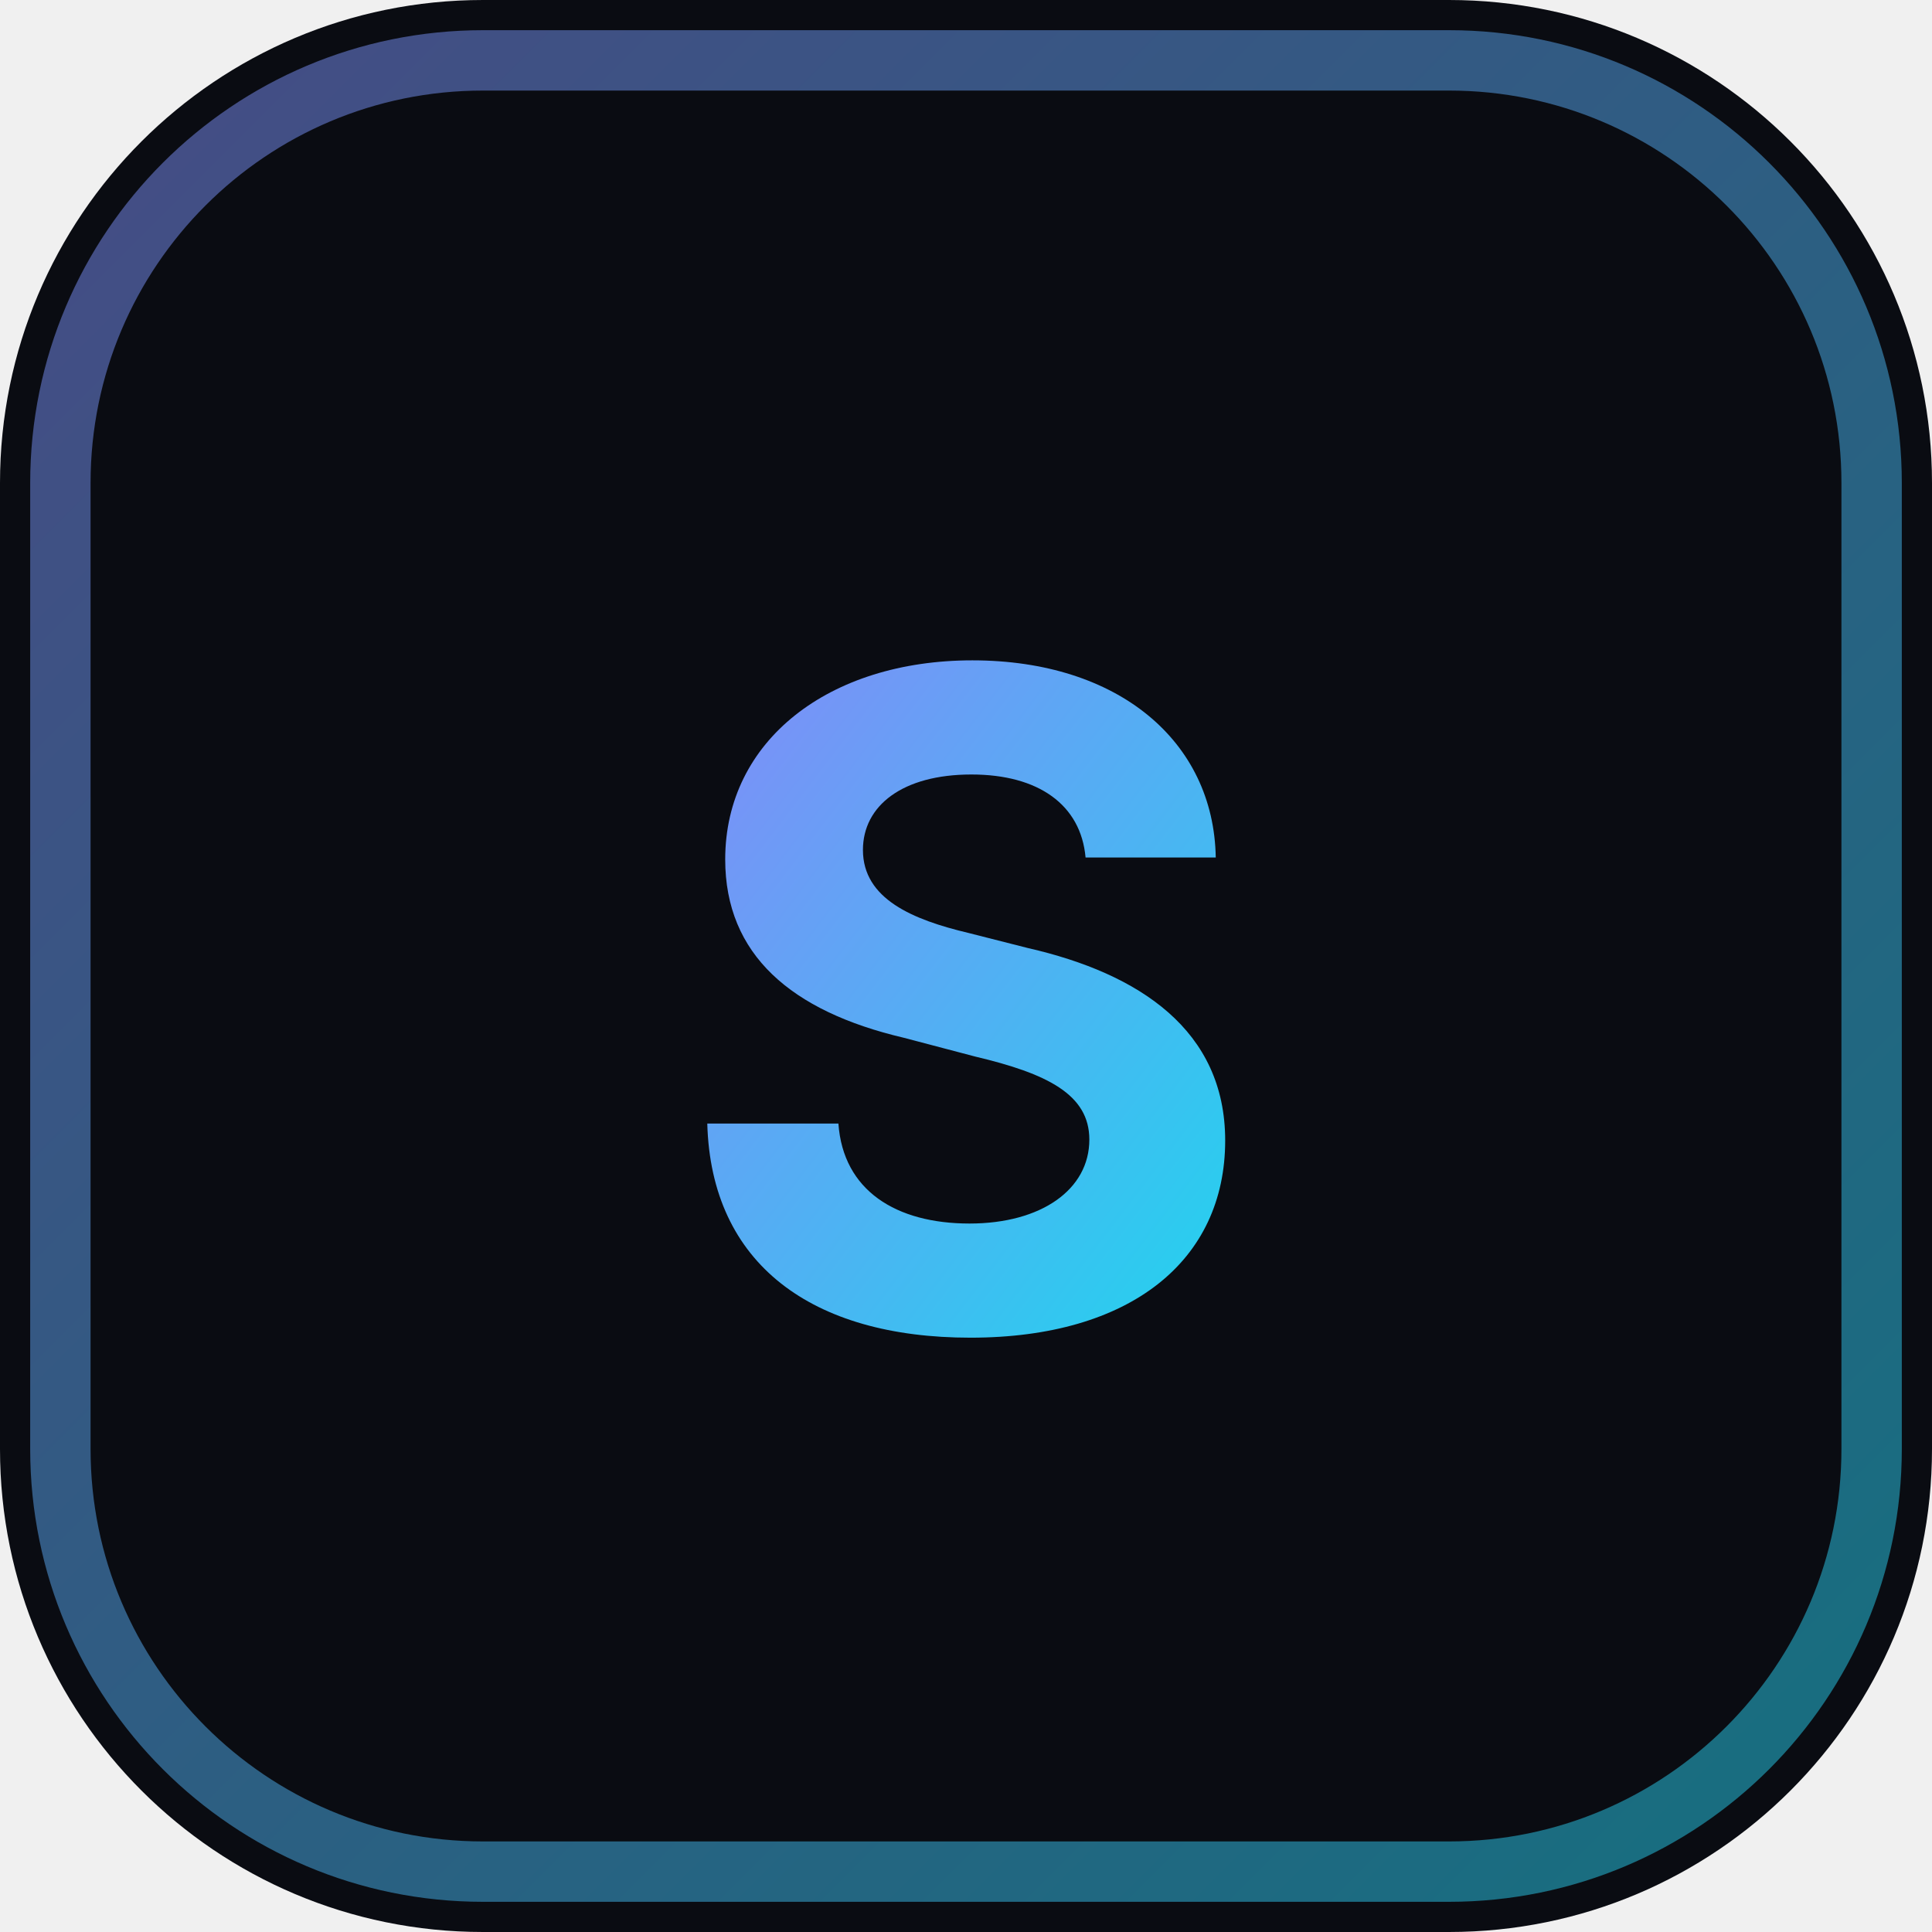
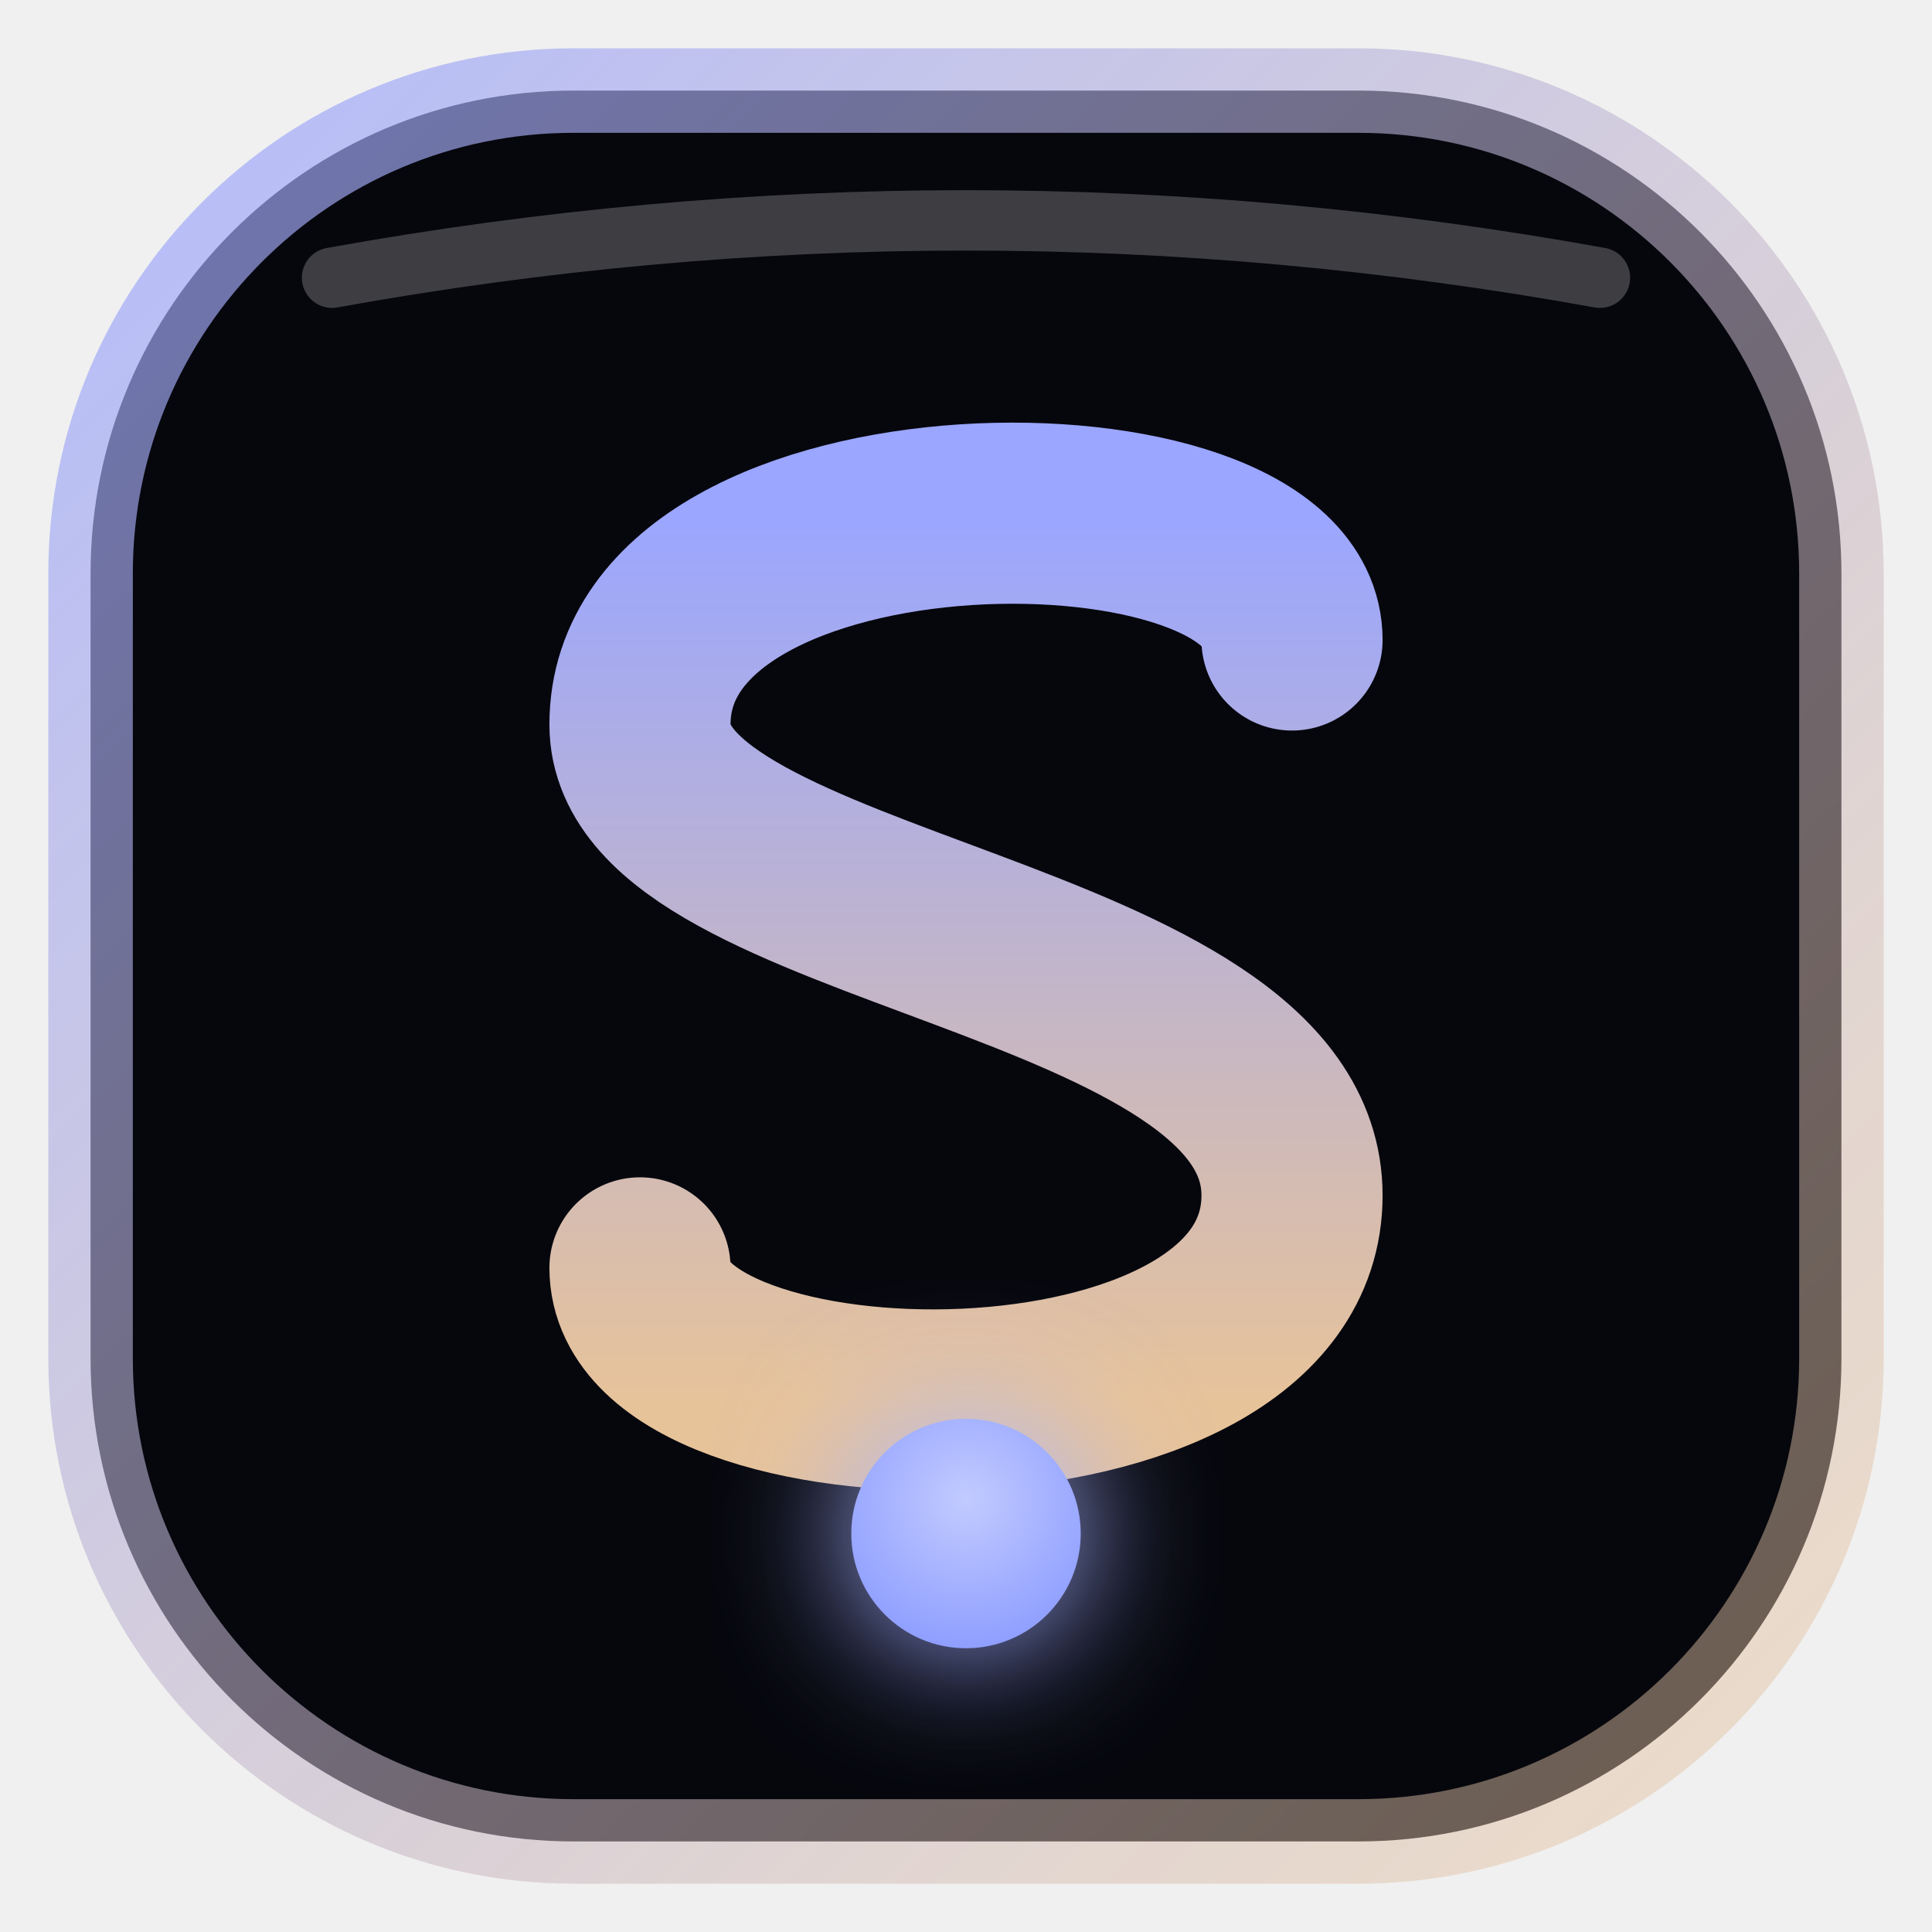
<svg xmlns="http://www.w3.org/2000/svg" viewBox="0 0 32 32" width="32" height="32">
  <defs>
-     <linearGradient id="g" x1="0" y1="0" x2="1" y2="1">
-       <stop offset="0" stop-color="#818cf8" />
-       <stop offset="1" stop-color="#22d3ee" />
+     <linearGradient id="sg" x1="0" y1="0" x2="0" y2="1">
+       <stop offset="0" stop-color="#9aa6ff" />
+       <stop offset="1" stop-color="#e7c39a" />
    </linearGradient>
+     <linearGradient id="bord" x1="0" y1="0" x2="1" y2="1">
+       <stop offset="0" stop-color="#9aa6ff" stop-opacity="0.7" />
+       <stop offset="1" stop-color="#e7c39a" stop-opacity="0.45" />
+     </linearGradient>
+     <radialGradient id="drop" cx="0.5" cy="0.35" r="0.7">
+       <stop offset="0" stop-color="#c2cbff" />
+       <stop offset="1" stop-color="#8b9bff" />
+     </radialGradient>
+     <filter id="glow" x="-60%" y="-60%" width="220%" height="220%">
+       <feGaussianBlur stdDeviation="1.1" result="b" />
+       <feMerge>
+         <feMergeNode in="b" />
+         <feMergeNode in="SourceGraphic" />
+       </feMerge>
+     </filter>
  </defs>
-   <rect width="32" height="32" rx="8" fill="#0a0c12" />
-   <rect x="1" y="1" width="30" height="30" rx="7" fill="none" stroke="url(#g)" stroke-opacity="0.5" />
-   <text x="16" y="22" font-family="Inter, sans-serif" font-size="15" font-weight="700" fill="url(#g)" text-anchor="middle">S</text>
+   <rect x="1.5" y="1.5" width="29" height="29" rx="8" fill="#06070d" stroke="url(#bord)" stroke-width="1.4" />
+   <path d="M5.5 4.6 Q16 2.7 26.5 4.6" fill="none" stroke="#ffffff" stroke-opacity="0.22" stroke-width="1" stroke-linecap="round" />
+   <path d="M21.4 10.6 C21.4 7.6 10.6 7.6 10.6 12 C10.6 15.3 21.4 15.6 21.4 19.8 C21.4 24.2 10.6 24 10.6 21" fill="none" stroke="url(#sg)" stroke-width="3" stroke-linecap="round" />
+   <circle cx="16" cy="25.4" r="1.9" fill="url(#drop)" filter="url(#glow)" />
</svg>
